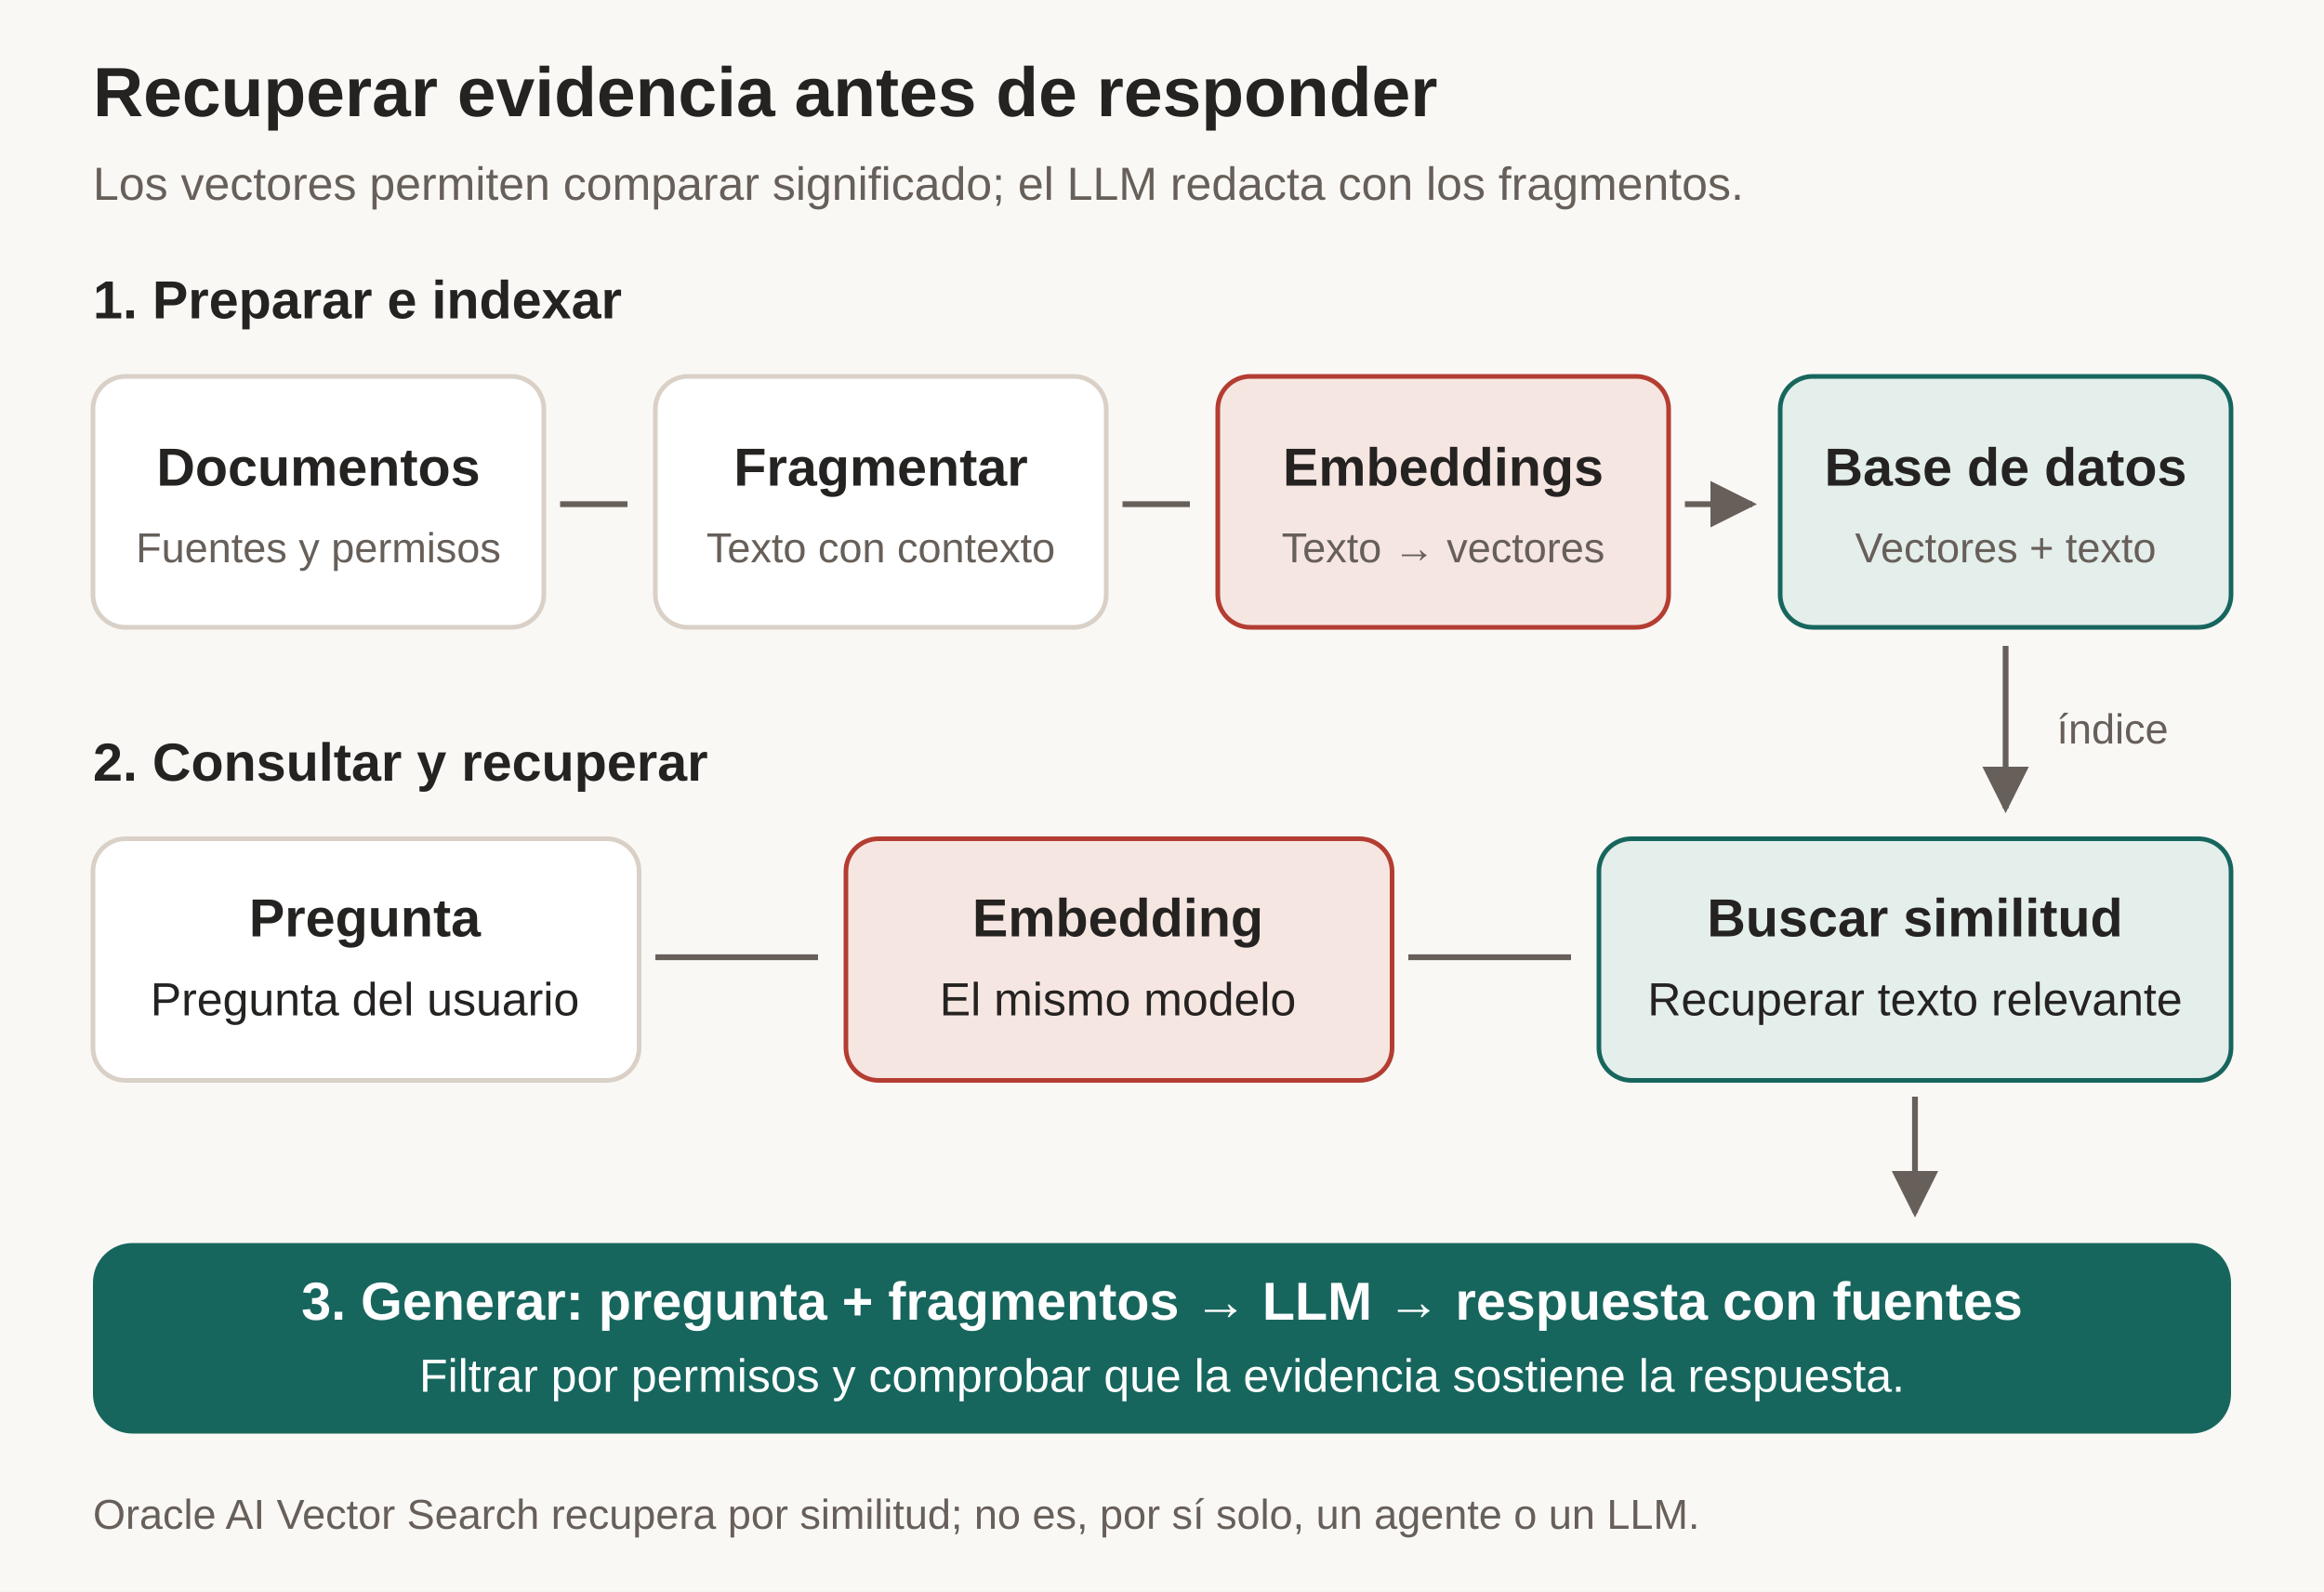
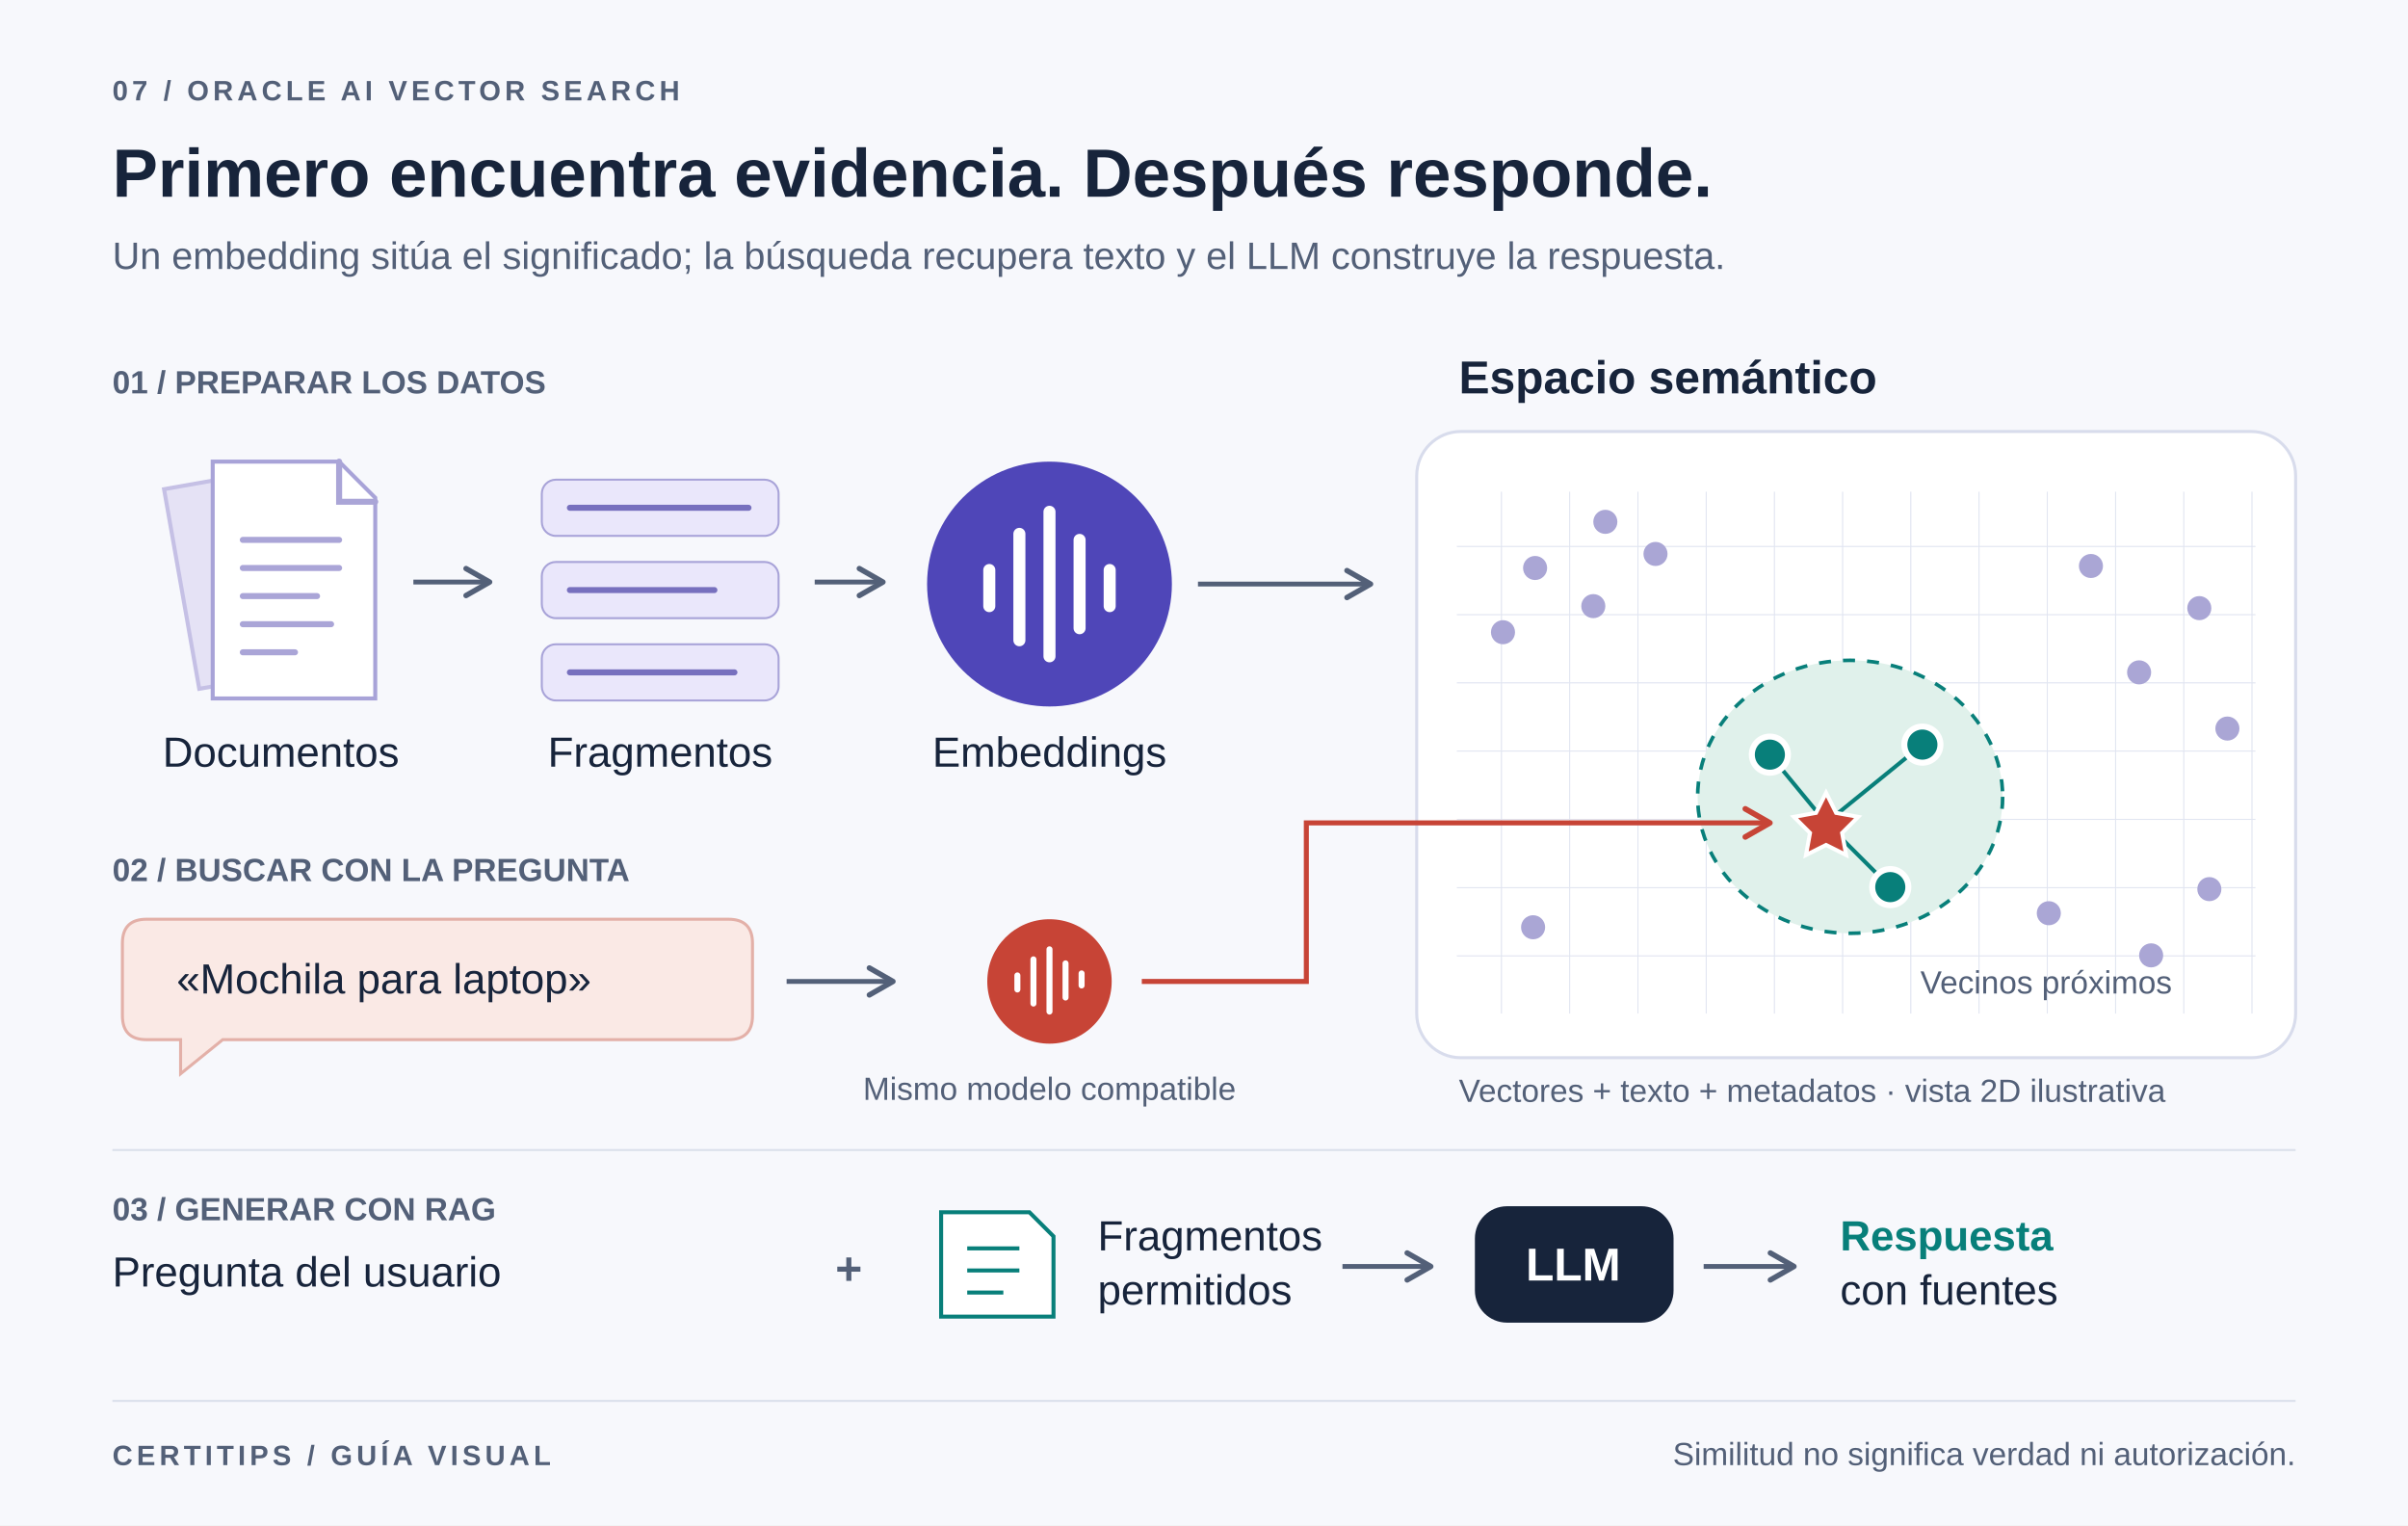
- <svg xmlns="http://www.w3.org/2000/svg" viewBox="0 0 1000 685" role="img" aria-labelledby="title description">
+ <svg xmlns="http://www.w3.org/2000/svg" viewBox="0 0 1200 760" role="img" aria-labelledby="title description">
  <defs>
-     <marker id="arrow" viewBox="0 0 10 10" refX="9" refY="5" markerWidth="8" markerHeight="8" orient="auto-start-reverse">
-       <path d="M 0 0 L 10 5 L 0 10 Z" fill="#675f59" />
+     <pattern id="grid" width="34" height="34" patternUnits="userSpaceOnUse">
+       <path d="M34 0H0V34" fill="none" stroke="#e1e5f1" stroke-width="1" />
+     </pattern>
+     <marker id="arrow" viewBox="0 0 10 10" refX="8" refY="5" markerWidth="7" markerHeight="7" orient="auto">
+       <path d="m1 1 7 4-7 4" fill="none" stroke="#536078" stroke-width="1.6" stroke-linecap="round" stroke-linejoin="round" />
    </marker>
-     <marker id="arrow-teal" viewBox="0 0 10 10" refX="9" refY="5" markerWidth="8" markerHeight="8" orient="auto-start-reverse">
-       <path d="M 0 0 L 10 5 L 0 10 Z" fill="#17665e" />
+     <marker id="arrow-coral" viewBox="0 0 10 10" refX="8" refY="5" markerWidth="7" markerHeight="7" orient="auto">
+       <path d="m1 1 7 4-7 4" fill="none" stroke="#c74436" stroke-width="1.6" stroke-linecap="round" stroke-linejoin="round" />
    </marker>
    <style>
-       text{font-family:Arial,Helvetica,sans-serif;fill:#252321}
-       .title{font-size:30px;font-weight:700}
-       .subtitle{font-size:20px;fill:#675f59}
-       .label{font-size:23px;font-weight:700}
-       .body{font-size:20px}
-       .small{font-size:18px;fill:#675f59}
-       .white{fill:#fff}
-       .red{fill:#b43d32}
-       .teal{fill:#17665e}
-       .card{fill:#fff;stroke:#d9d0c7;stroke-width:2}
-       .line{fill:none;stroke:#675f59;stroke-width:2.5;marker-end:url(#arrow)}
-       .return{fill:none;stroke:#17665e;stroke-width:2.5;marker-end:url(#arrow-teal)}
+       text{font-family:'Segoe UI',Arial,sans-serif;fill:#17243b}.eyebrow{font-size:14px;font-weight:700;letter-spacing:2px;fill:#536078}.title{font-size:34px;font-weight:700}.subtitle{font-size:19px;fill:#536078}.label{font-size:23px;font-weight:700}.body{font-size:21px}.meta{font-size:16px;fill:#536078}.muted{fill:#536078}.white{fill:#fff}.coral{fill:#c74436}.teal{fill:#087f7a}.line{fill:none;stroke:#536078;stroke-width:2.4;marker-end:url(#arrow)}
    </style>
  </defs>
-   <rect width="1000" height="685" fill="#faf8f5" />
-   <text x="40" y="50" class="title">Recuperar evidencia antes de responder</text>
-   <text x="40" y="86" class="subtitle">Los vectores permiten comparar significado; el LLM redacta con los fragmentos.</text>
-   <text x="40" y="137" class="label">1. Preparar e indexar</text>
-   <rect x="40" y="162" width="194" height="108" rx="14" class="card" />
-   <rect x="282" y="162" width="194" height="108" rx="14" class="card" />
-   <rect x="524" y="162" width="194" height="108" rx="14" fill="#f6e6e1" stroke="#b43d32" stroke-width="2" />
-   <rect x="766" y="162" width="194" height="108" rx="14" fill="#e4eeeb" stroke="#17665e" stroke-width="2" />
-   <text x="137" y="209" text-anchor="middle" class="label">Documentos</text>
-   <text x="137" y="242" text-anchor="middle" class="small">Fuentes y permisos</text>
-   <text x="379" y="209" text-anchor="middle" class="label">Fragmentar</text>
-   <text x="379" y="242" text-anchor="middle" class="small">Texto con contexto</text>
-   <text x="621" y="209" text-anchor="middle" class="label">Embeddings</text>
-   <text x="621" y="242" text-anchor="middle" class="small">Texto → vectores</text>
-   <text x="863" y="209" text-anchor="middle" class="label">Base de datos</text>
-   <text x="863" y="242" text-anchor="middle" class="small">Vectores + texto</text>
-   <path d="M 241 217 H 270 M 483 217 H 512 M 725 217 H 754" class="line" />
-   <text x="40" y="336" class="label">2. Consultar y recuperar</text>
-   <rect x="40" y="361" width="235" height="104" rx="14" class="card" />
-   <rect x="364" y="361" width="235" height="104" rx="14" fill="#f6e6e1" stroke="#b43d32" stroke-width="2" />
-   <rect x="688" y="361" width="272" height="104" rx="14" fill="#e4eeeb" stroke="#17665e" stroke-width="2" />
-   <text x="157" y="403" text-anchor="middle" class="label">Pregunta</text>
-   <text x="157" y="437" text-anchor="middle" class="body">Pregunta del usuario</text>
-   <text x="481" y="403" text-anchor="middle" class="label">Embedding</text>
-   <text x="481" y="437" text-anchor="middle" class="body">El mismo modelo</text>
-   <text x="824" y="403" text-anchor="middle" class="label">Buscar similitud</text>
-   <text x="824" y="437" text-anchor="middle" class="body">Recuperar texto relevante</text>
-   <path d="M 282 412 H 352 M 606 412 H 676 M 863 278 V 348" class="line" />
-   <text x="885" y="320" class="small">índice</text>
-   <path d="M 824 472 V 522" class="line" />
-   <rect x="40" y="535" width="920" height="82" rx="17" fill="#17665e" />
-   <text x="500" y="568" text-anchor="middle" class="label white">3. Generar: pregunta + fragmentos → LLM → respuesta con fuentes</text>
-   <text x="500" y="599" text-anchor="middle" class="body white">Filtrar por permisos y comprobar que la evidencia sostiene la respuesta.</text>
-   <text x="40" y="658" class="small">Oracle AI Vector Search recupera por similitud; no es, por sí solo, un agente o un LLM.</text>
+   <rect width="1200" height="760" fill="#f7f8fc" />
+   <text x="56" y="50" class="eyebrow">07 / ORACLE AI VECTOR SEARCH</text>
+   <text x="56" y="98" class="title">Primero encuentra evidencia. Después responde.</text>
+   <text x="56" y="134" class="subtitle">Un embedding sitúa el significado; la búsqueda recupera texto y el LLM construye la respuesta.</text>
+   <text x="56" y="196" class="meta" font-weight="700">01 / PREPARAR LOS DATOS</text>
+   <path d="M90 236h63l17 18v83H90Z" fill="#e5e2f5" stroke="#c5c0e5" stroke-width="2" transform="rotate(-10 130 287)" />
+   <path d="M106 230h63l18 18v100h-81Z" fill="#fff" stroke="#a8a3d8" stroke-width="2" />
+   <path d="M169 230v20h18M121 269h48m-48 14h48m-48 14h37m-37 14h44m-44 14h26" fill="none" stroke="#aaa5d7" stroke-width="3" stroke-linecap="round" />
+   <text x="140" y="382" text-anchor="middle" class="body">Documentos</text>
+   <path d="M206 290h38" class="line" />
+   <rect x="270" y="239" width="118" height="28" rx="7" fill="#eae7fb" stroke="#a8a3d8" />
+   <rect x="270" y="280" width="118" height="28" rx="7" fill="#eae7fb" stroke="#a8a3d8" />
+   <rect x="270" y="321" width="118" height="28" rx="7" fill="#eae7fb" stroke="#a8a3d8" />
+   <path d="M284 253h89m-89 41h72m-72 41h82" stroke="#7770be" stroke-width="3" stroke-linecap="round" />
+   <text x="329" y="382" text-anchor="middle" class="body">Fragmentos</text>
+   <path d="M406 290h34" class="line" />
+   <circle cx="523" cy="291" r="61" fill="#4f46b8" />
+   <path d="M493 302v-18m15 35v-53m15 61v-72m15 58v-44m15 33v-18" stroke="#fff" stroke-width="6" stroke-linecap="round" />
+   <text x="523" y="382" text-anchor="middle" class="body">Embeddings</text>
+   <path d="M597 291h86" class="line" />
+   <rect x="706" y="215" width="438" height="312" rx="22" fill="#fff" stroke="#d8dcec" stroke-width="1.5" />
+   <path d="M726 245h398v260H726Z" fill="url(#grid)" />
+   <text x="727" y="196" class="label">Espacio semántico</text>
+   <g fill="#aaa6d5">
+     <circle cx="765" cy="283" r="6" />
+     <circle cx="794" cy="302" r="6" />
+     <circle cx="825" cy="276" r="6" />
+     <circle cx="800" cy="260" r="6" />
+     <circle cx="749" cy="315" r="6" />
+     <circle cx="1042" cy="282" r="6" />
+     <circle cx="1096" cy="303" r="6" />
+     <circle cx="1066" cy="335" r="6" />
+     <circle cx="1110" cy="363" r="6" />
+     <circle cx="1021" cy="455" r="6" />
+     <circle cx="1072" cy="476" r="6" />
+     <circle cx="1101" cy="443" r="6" />
+     <circle cx="764" cy="462" r="6" />
+   </g>
+   <ellipse cx="922" cy="397" rx="76" ry="68" fill="#e0f1eb" stroke="#087f7a" stroke-dasharray="6 6" stroke-width="1.8" />
+   <path d="M910 410 882 376m28 34 48-39m-48 39 32 32" stroke="#087f7a" stroke-width="2" />
+   <g fill="#087f7a" stroke="#fff" stroke-width="3">
+     <circle cx="882" cy="376" r="9" />
+     <circle cx="958" cy="371" r="9" />
+     <circle cx="942" cy="442" r="9" />
+   </g>
+   <path d="m910 395 5 10 11 2-8 8 2 11-10-5-10 5 2-11-8-8 11-2Z" fill="#c74436" stroke="#fff" stroke-width="2" />
+   <text x="957" y="495" class="meta">Vecinos próximos</text>
+   <text x="727" y="549" class="meta">Vectores + texto + metadatos · vista 2D ilustrativa</text>
+   <text x="56" y="439" class="meta" font-weight="700">02 / BUSCAR CON LA PREGUNTA</text>
+   <path d="M73 458h290q12 0 12 12v36q0 12-12 12H111l-21 17v-17H73q-12 0-12-12v-36q0-12 12-12Z" fill="#fae9e5" stroke="#e3b0a8" stroke-width="1.5" />
+   <text x="88" y="495" class="body">«Mochila para laptop»</text>
+   <path d="M392 489h53" class="line" />
+   <circle cx="523" cy="489" r="31" fill="#c74436" />
+   <path d="M507 493v-7m8 14v-22m8 26v-31m8 24v-17m8 11v-6" stroke="#fff" stroke-width="3" stroke-linecap="round" />
+   <text x="523" y="548" text-anchor="middle" class="meta">Mismo modelo compatible</text>
+   <path d="M569 489h82V410h231" fill="none" stroke="#c74436" stroke-width="2.5" marker-end="url(#arrow-coral)" />
+   <path d="M56 573h1088" stroke="#dbe0eb" />
+   <text x="56" y="608" class="meta" font-weight="700">03 / GENERAR CON RAG</text>
+   <text x="56" y="641" class="body">Pregunta del usuario</text>
+   <text x="423" y="640" text-anchor="middle" class="label muted">+</text>
+   <path d="M469 604h44l12 12v40h-56Z" fill="#fff" stroke="#087f7a" stroke-width="2" />
+   <path d="M482 622h26m-26 11h26m-26 11h18" stroke="#087f7a" stroke-width="2" />
+   <text x="547" y="623" class="body">Fragmentos</text>
+   <text x="547" y="650" class="body">permitidos</text>
+   <path d="M669 631h44" class="line" />
+   <rect x="735" y="601" width="99" height="58" rx="16" fill="#17243b" />
+   <text x="784" y="638" class="label white" text-anchor="middle">LLM</text>
+   <path d="M849 631h45" class="line" />
+   <text x="917" y="623" class="body teal" font-weight="700">Respuesta</text>
+   <text x="917" y="650" class="body">con fuentes</text>
+   <path d="M56 698h1088" stroke="#dbe0eb" />
+   <text x="56" y="730" class="eyebrow">CERTITIPS / GUÍA VISUAL</text>
+   <text x="1144" y="730" text-anchor="end" class="meta">Similitud no significa verdad ni autorización.</text>
</svg>
